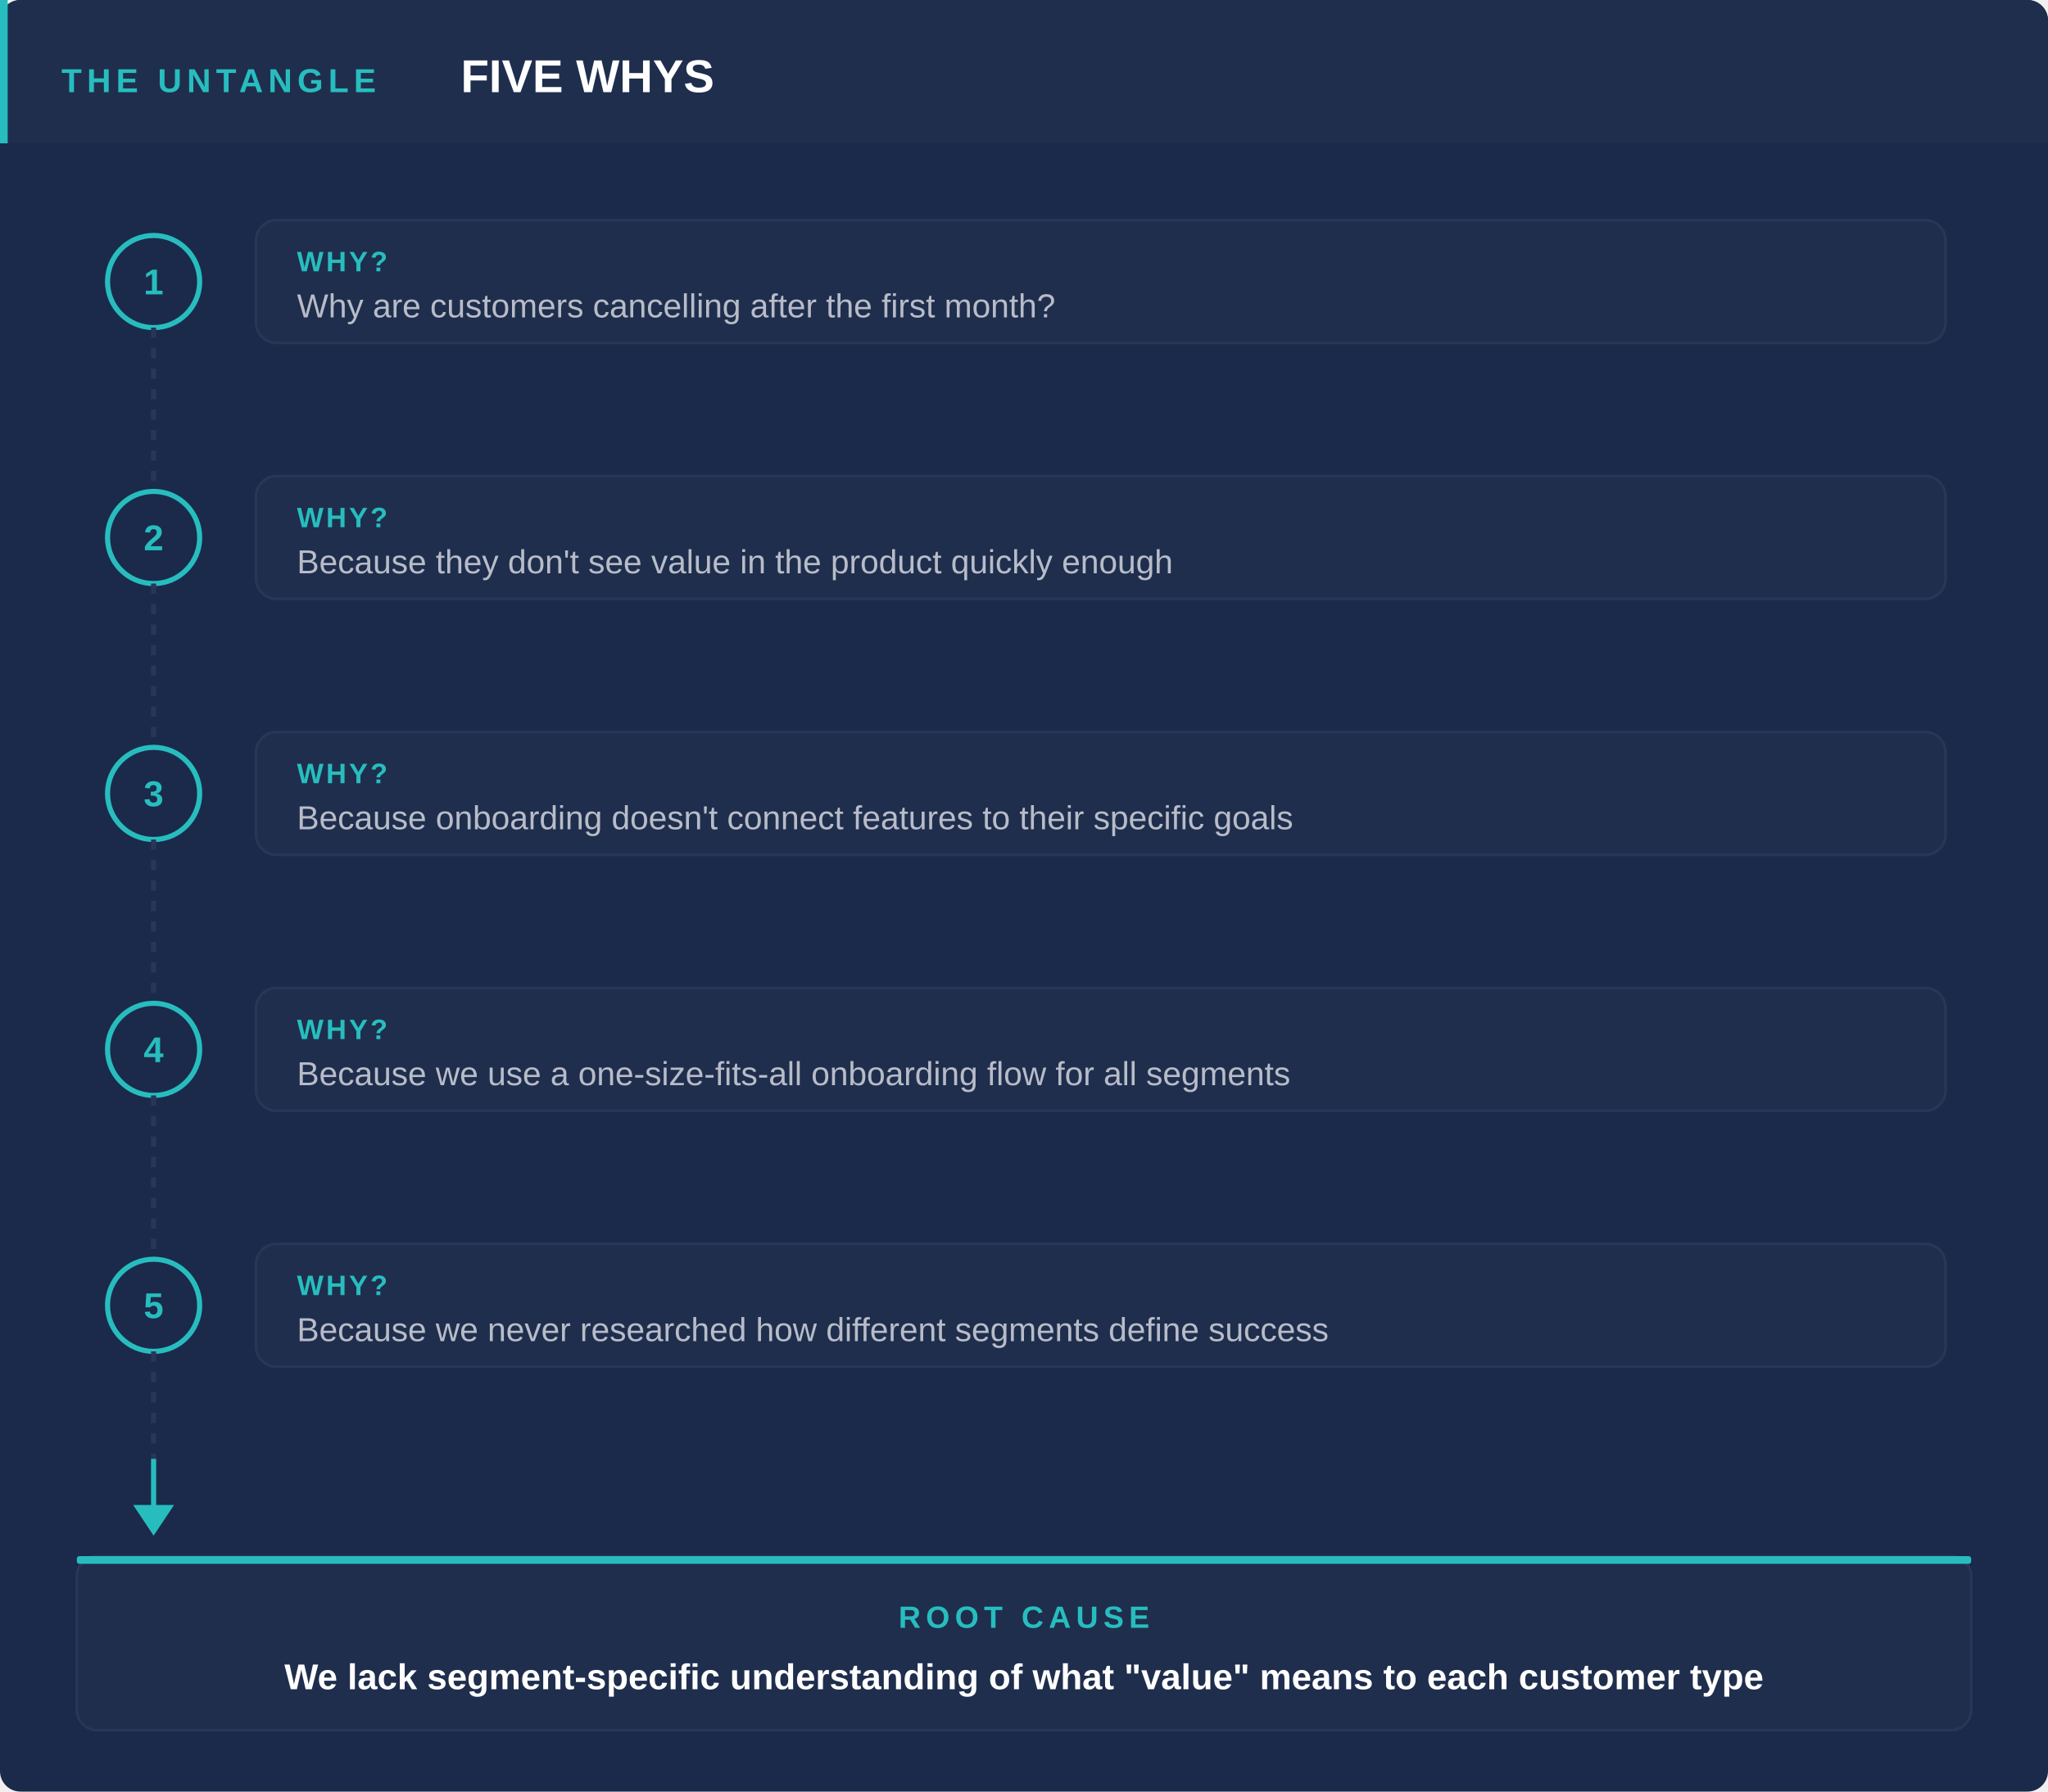
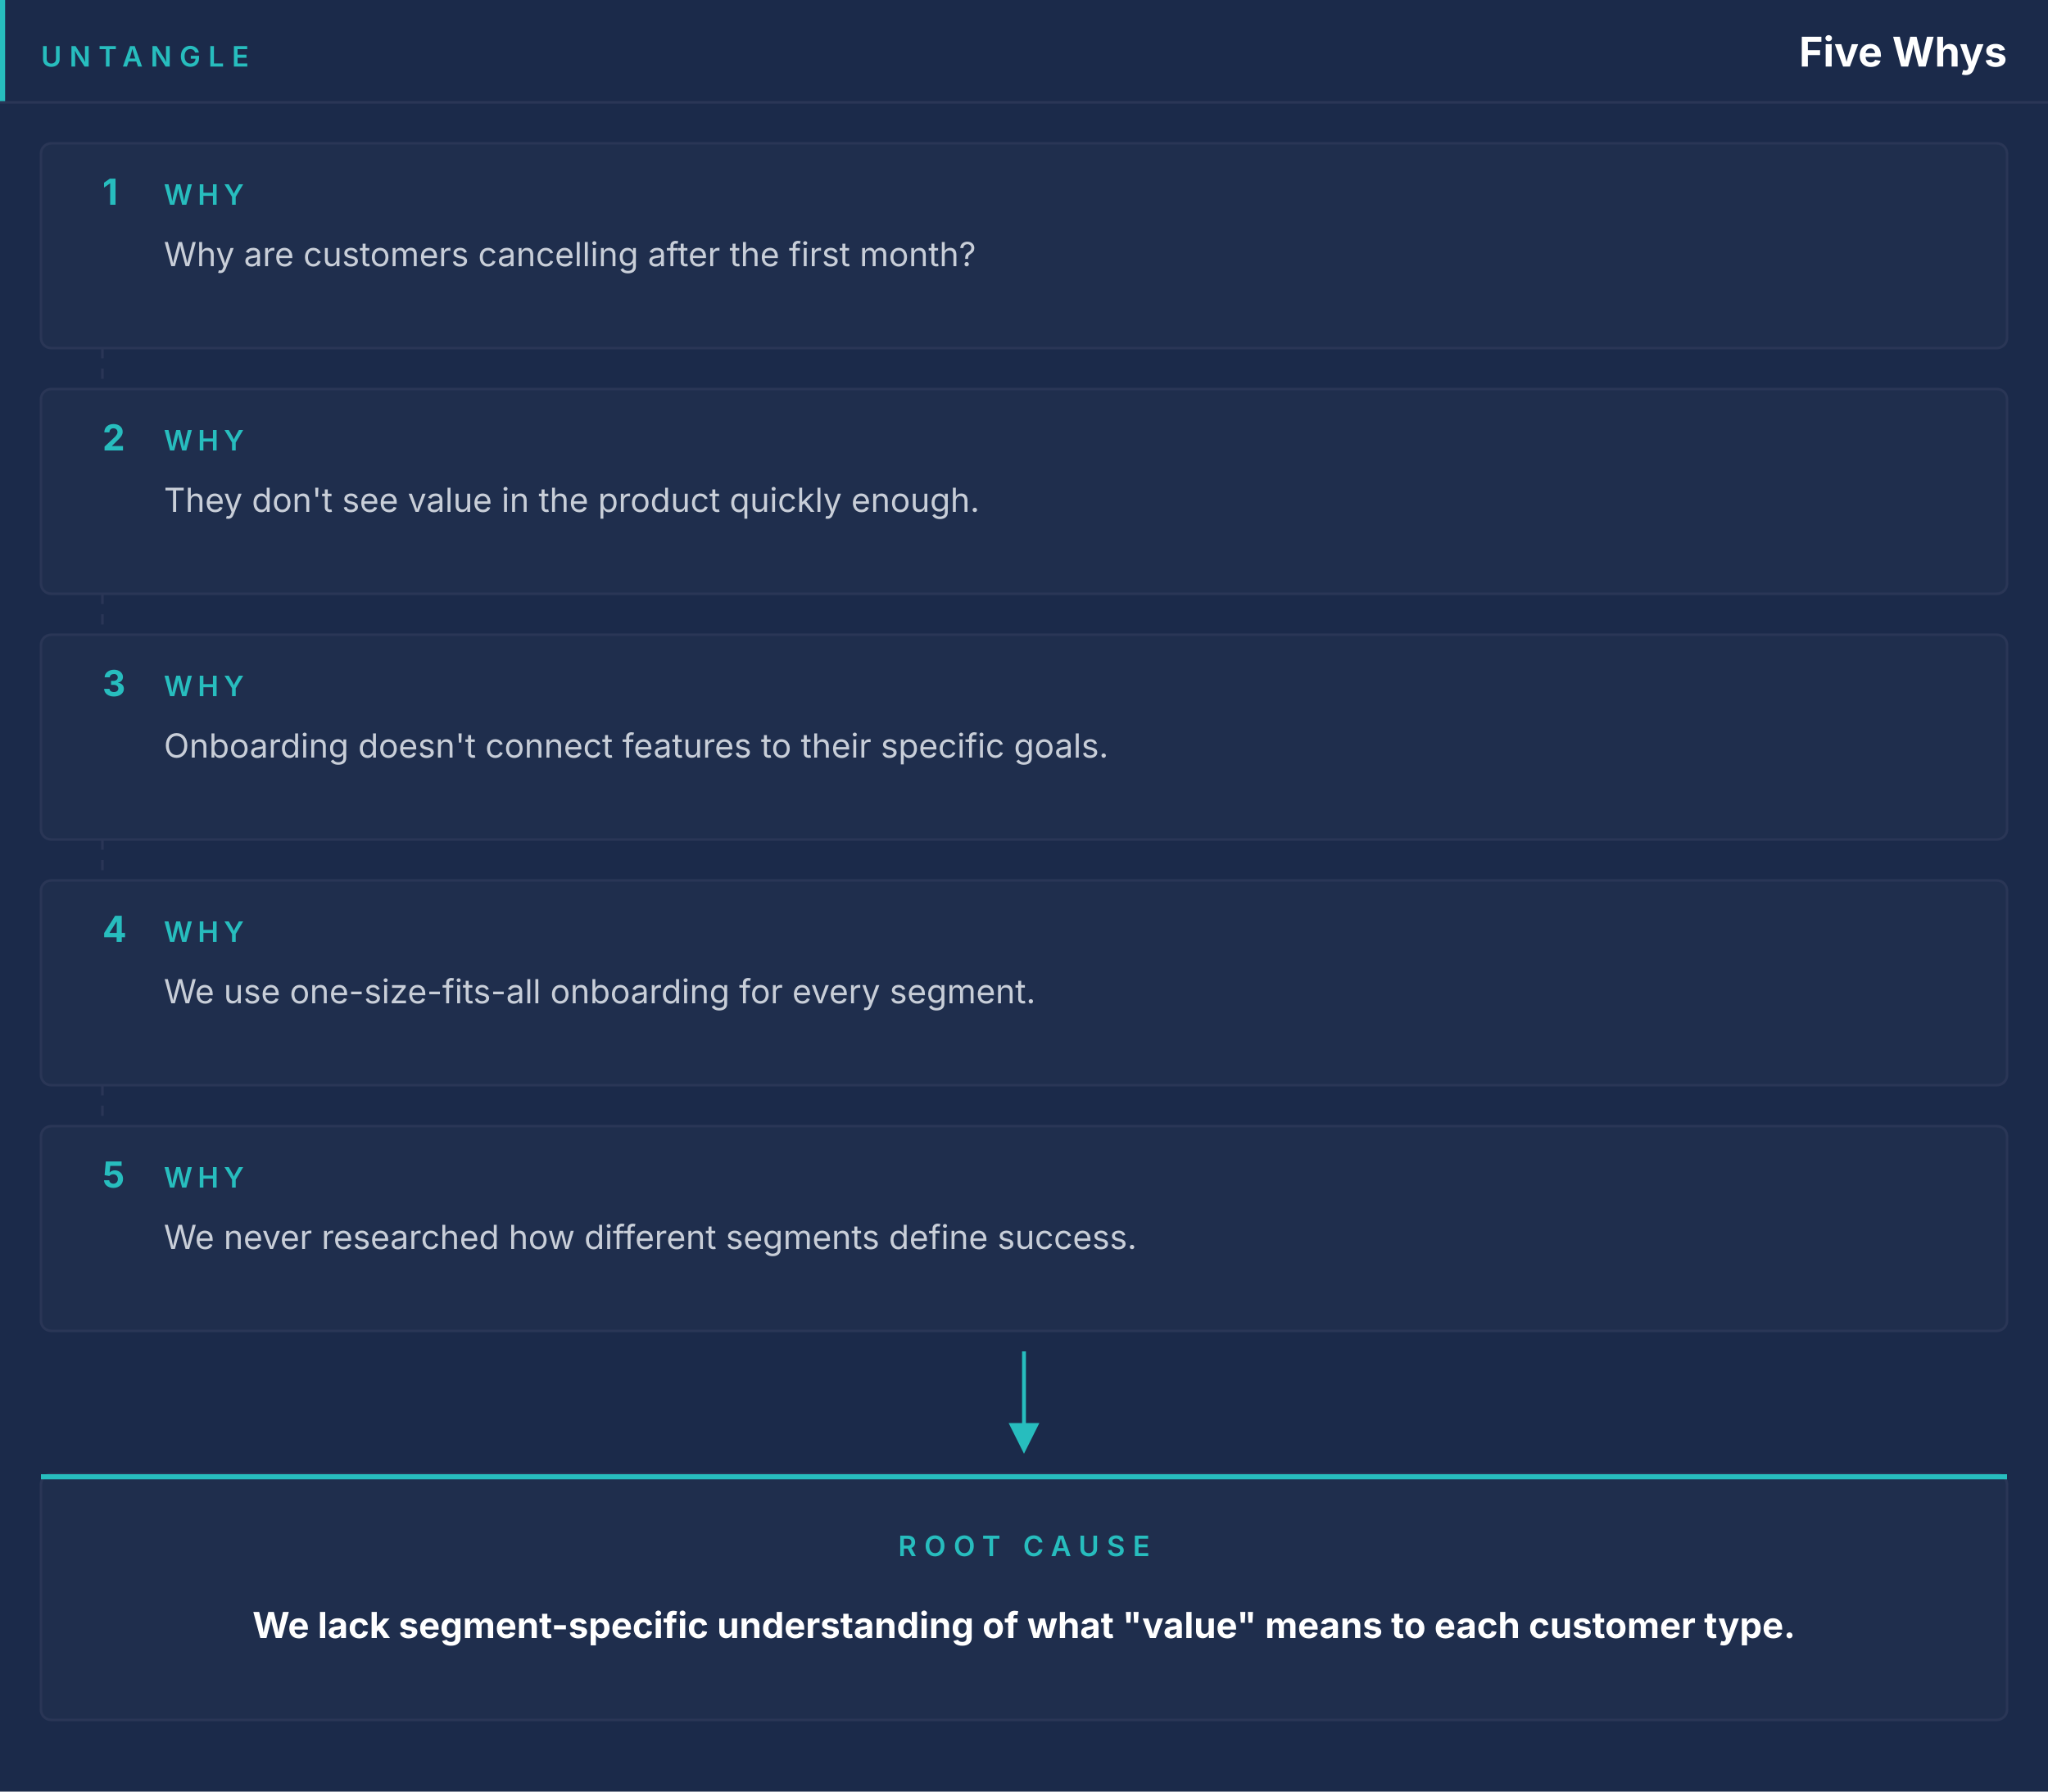
<svg xmlns="http://www.w3.org/2000/svg" width="800" height="700" viewBox="0 0 800 700">
  <defs>
-     <style>text { font-family: Arial, sans-serif; }</style>
+     <style>text { font-family: 'Inter', 'Helvetica Neue', Arial, sans-serif; }</style>
  </defs>
-   <rect width="800" height="700" fill="#1B2A4A" rx="8" />
-   <rect x="0" y="0" width="800" height="56" fill="#1F2E4D" rx="8" />
-   <rect x="0" y="48" width="800" height="8" fill="#1F2E4D" />
-   <rect x="0" y="0" width="3" height="56" fill="#27BDBE" />
-   <text x="24" y="36" fill="#27BDBE" font-size="13" font-weight="bold" letter-spacing="2">THE UNTANGLE</text>
-   <text x="180" y="36" fill="#FFFFFF" font-size="18" font-weight="bold">FIVE WHYS</text>
-   <circle cx="60" cy="110" r="18" fill="none" stroke="#27BDBE" stroke-width="2" />
-   <text x="60" y="115" fill="#27BDBE" font-size="14" font-weight="bold" text-anchor="middle">1</text>
-   <line x1="60" y1="128" x2="60" y2="190" stroke="#2A3656" stroke-width="2" stroke-dasharray="4,4" />
-   <rect x="100" y="86" width="660" height="48" fill="#1F2E4D" rx="8" stroke="#2A3656" stroke-width="1" />
-   <text x="116" y="106" fill="#27BDBE" font-size="11" font-weight="bold" letter-spacing="1">WHY?</text>
-   <text x="116" y="124" fill="#B8BCC8" font-size="13">Why are customers cancelling after the first month?</text>
-   <circle cx="60" cy="210" r="18" fill="none" stroke="#27BDBE" stroke-width="2" />
-   <text x="60" y="215" fill="#27BDBE" font-size="14" font-weight="bold" text-anchor="middle">2</text>
-   <line x1="60" y1="228" x2="60" y2="290" stroke="#2A3656" stroke-width="2" stroke-dasharray="4,4" />
-   <rect x="100" y="186" width="660" height="48" fill="#1F2E4D" rx="8" stroke="#2A3656" stroke-width="1" />
-   <text x="116" y="206" fill="#27BDBE" font-size="11" font-weight="bold" letter-spacing="1">WHY?</text>
-   <text x="116" y="224" fill="#B8BCC8" font-size="13">Because they don't see value in the product quickly enough</text>
-   <circle cx="60" cy="310" r="18" fill="none" stroke="#27BDBE" stroke-width="2" />
-   <text x="60" y="315" fill="#27BDBE" font-size="14" font-weight="bold" text-anchor="middle">3</text>
-   <line x1="60" y1="328" x2="60" y2="390" stroke="#2A3656" stroke-width="2" stroke-dasharray="4,4" />
-   <rect x="100" y="286" width="660" height="48" fill="#1F2E4D" rx="8" stroke="#2A3656" stroke-width="1" />
-   <text x="116" y="306" fill="#27BDBE" font-size="11" font-weight="bold" letter-spacing="1">WHY?</text>
-   <text x="116" y="324" fill="#B8BCC8" font-size="13">Because onboarding doesn't connect features to their specific goals</text>
-   <circle cx="60" cy="410" r="18" fill="none" stroke="#27BDBE" stroke-width="2" />
-   <text x="60" y="415" fill="#27BDBE" font-size="14" font-weight="bold" text-anchor="middle">4</text>
-   <line x1="60" y1="428" x2="60" y2="490" stroke="#2A3656" stroke-width="2" stroke-dasharray="4,4" />
-   <rect x="100" y="386" width="660" height="48" fill="#1F2E4D" rx="8" stroke="#2A3656" stroke-width="1" />
-   <text x="116" y="406" fill="#27BDBE" font-size="11" font-weight="bold" letter-spacing="1">WHY?</text>
-   <text x="116" y="424" fill="#B8BCC8" font-size="13">Because we use a one-size-fits-all onboarding flow for all segments</text>
-   <circle cx="60" cy="510" r="18" fill="none" stroke="#27BDBE" stroke-width="2" />
-   <text x="60" y="515" fill="#27BDBE" font-size="14" font-weight="bold" text-anchor="middle">5</text>
-   <line x1="60" y1="528" x2="60" y2="570" stroke="#2A3656" stroke-width="2" stroke-dasharray="4,4" />
-   <rect x="100" y="486" width="660" height="48" fill="#1F2E4D" rx="8" stroke="#2A3656" stroke-width="1" />
-   <text x="116" y="506" fill="#27BDBE" font-size="11" font-weight="bold" letter-spacing="1">WHY?</text>
-   <text x="116" y="524" fill="#B8BCC8" font-size="13">Because we never researched how different segments define success</text>
-   <line x1="60" y1="570" x2="60" y2="590" stroke="#27BDBE" stroke-width="2" />
-   <polygon points="52,588 60,600 68,588" fill="#27BDBE" />
-   <rect x="30" y="608" width="740" height="68" fill="#1F2E4D" rx="8" stroke="#2A3656" stroke-width="1" />
-   <rect x="30" y="608" width="740" height="3" fill="#27BDBE" rx="1" />
-   <text x="400" y="636" fill="#27BDBE" font-size="12" font-weight="bold" letter-spacing="2" text-anchor="middle">ROOT CAUSE</text>
-   <text x="400" y="660" fill="#FFFFFF" font-size="14" font-weight="bold" text-anchor="middle">We lack segment-specific understanding of what "value" means to each customer type</text>
+   <rect width="800" height="700" fill="#1B2A4A" />
+   <rect x="0" y="0" width="2" height="40" fill="#27BDBE" />
+   <text x="16" y="26" fill="#27BDBE" font-size="11" font-weight="600" letter-spacing="3">UNTANGLE</text>
+   <text x="784" y="26" fill="#FFFFFF" font-size="16" font-weight="700" text-anchor="end">Five Whys</text>
+   <line x1="0" y1="40" x2="800" y2="40" stroke="#2A3656" stroke-width="1" />
+   <rect x="16" y="56" width="768" height="80" fill="#1F2E4D" rx="4" stroke="#2A3656" stroke-width="1" />
+   <text x="40" y="80" fill="#27BDBE" font-size="14" font-weight="700">1</text>
+   <text x="64" y="80" fill="#27BDBE" font-size="11" font-weight="600" letter-spacing="2">WHY</text>
+   <text x="64" y="104" fill="#C8CED8" font-size="13">Why are customers cancelling after the first month?</text>
+   <line x1="40" y1="136" x2="40" y2="152" stroke="#2A3656" stroke-width="1" stroke-dasharray="4,4" />
+   <rect x="16" y="152" width="768" height="80" fill="#1F2E4D" rx="4" stroke="#2A3656" stroke-width="1" />
+   <text x="40" y="176" fill="#27BDBE" font-size="14" font-weight="700">2</text>
+   <text x="64" y="176" fill="#27BDBE" font-size="11" font-weight="600" letter-spacing="2">WHY</text>
+   <text x="64" y="200" fill="#C8CED8" font-size="13">They don't see value in the product quickly enough.</text>
+   <line x1="40" y1="232" x2="40" y2="248" stroke="#2A3656" stroke-width="1" stroke-dasharray="4,4" />
+   <rect x="16" y="248" width="768" height="80" fill="#1F2E4D" rx="4" stroke="#2A3656" stroke-width="1" />
+   <text x="40" y="272" fill="#27BDBE" font-size="14" font-weight="700">3</text>
+   <text x="64" y="272" fill="#27BDBE" font-size="11" font-weight="600" letter-spacing="2">WHY</text>
+   <text x="64" y="296" fill="#C8CED8" font-size="13">Onboarding doesn't connect features to their specific goals.</text>
+   <line x1="40" y1="328" x2="40" y2="344" stroke="#2A3656" stroke-width="1" stroke-dasharray="4,4" />
+   <rect x="16" y="344" width="768" height="80" fill="#1F2E4D" rx="4" stroke="#2A3656" stroke-width="1" />
+   <text x="40" y="368" fill="#27BDBE" font-size="14" font-weight="700">4</text>
+   <text x="64" y="368" fill="#27BDBE" font-size="11" font-weight="600" letter-spacing="2">WHY</text>
+   <text x="64" y="392" fill="#C8CED8" font-size="13">We use one-size-fits-all onboarding for every segment.</text>
+   <line x1="40" y1="424" x2="40" y2="440" stroke="#2A3656" stroke-width="1" stroke-dasharray="4,4" />
+   <rect x="16" y="440" width="768" height="80" fill="#1F2E4D" rx="4" stroke="#2A3656" stroke-width="1" />
+   <text x="40" y="464" fill="#27BDBE" font-size="14" font-weight="700">5</text>
+   <text x="64" y="464" fill="#27BDBE" font-size="11" font-weight="600" letter-spacing="2">WHY</text>
+   <text x="64" y="488" fill="#C8CED8" font-size="13">We never researched how different segments define success.</text>
+   <line x1="400" y1="528" x2="400" y2="560" stroke="#27BDBE" stroke-width="1.5" />
+   <polygon points="394,556 400,568 406,556" fill="#27BDBE" />
+   <rect x="16" y="576" width="768" height="96" fill="#1F2E4D" rx="4" stroke="#2A3656" stroke-width="1" />
+   <rect x="16" y="576" width="768" height="2" fill="#27BDBE" />
+   <text x="400" y="608" fill="#27BDBE" font-size="11" font-weight="600" letter-spacing="3" text-anchor="middle">ROOT CAUSE</text>
+   <text x="400" y="640" fill="#FFFFFF" font-size="14" font-weight="700" text-anchor="middle">We lack segment-specific understanding of what "value" means to each customer type.</text>
</svg>
